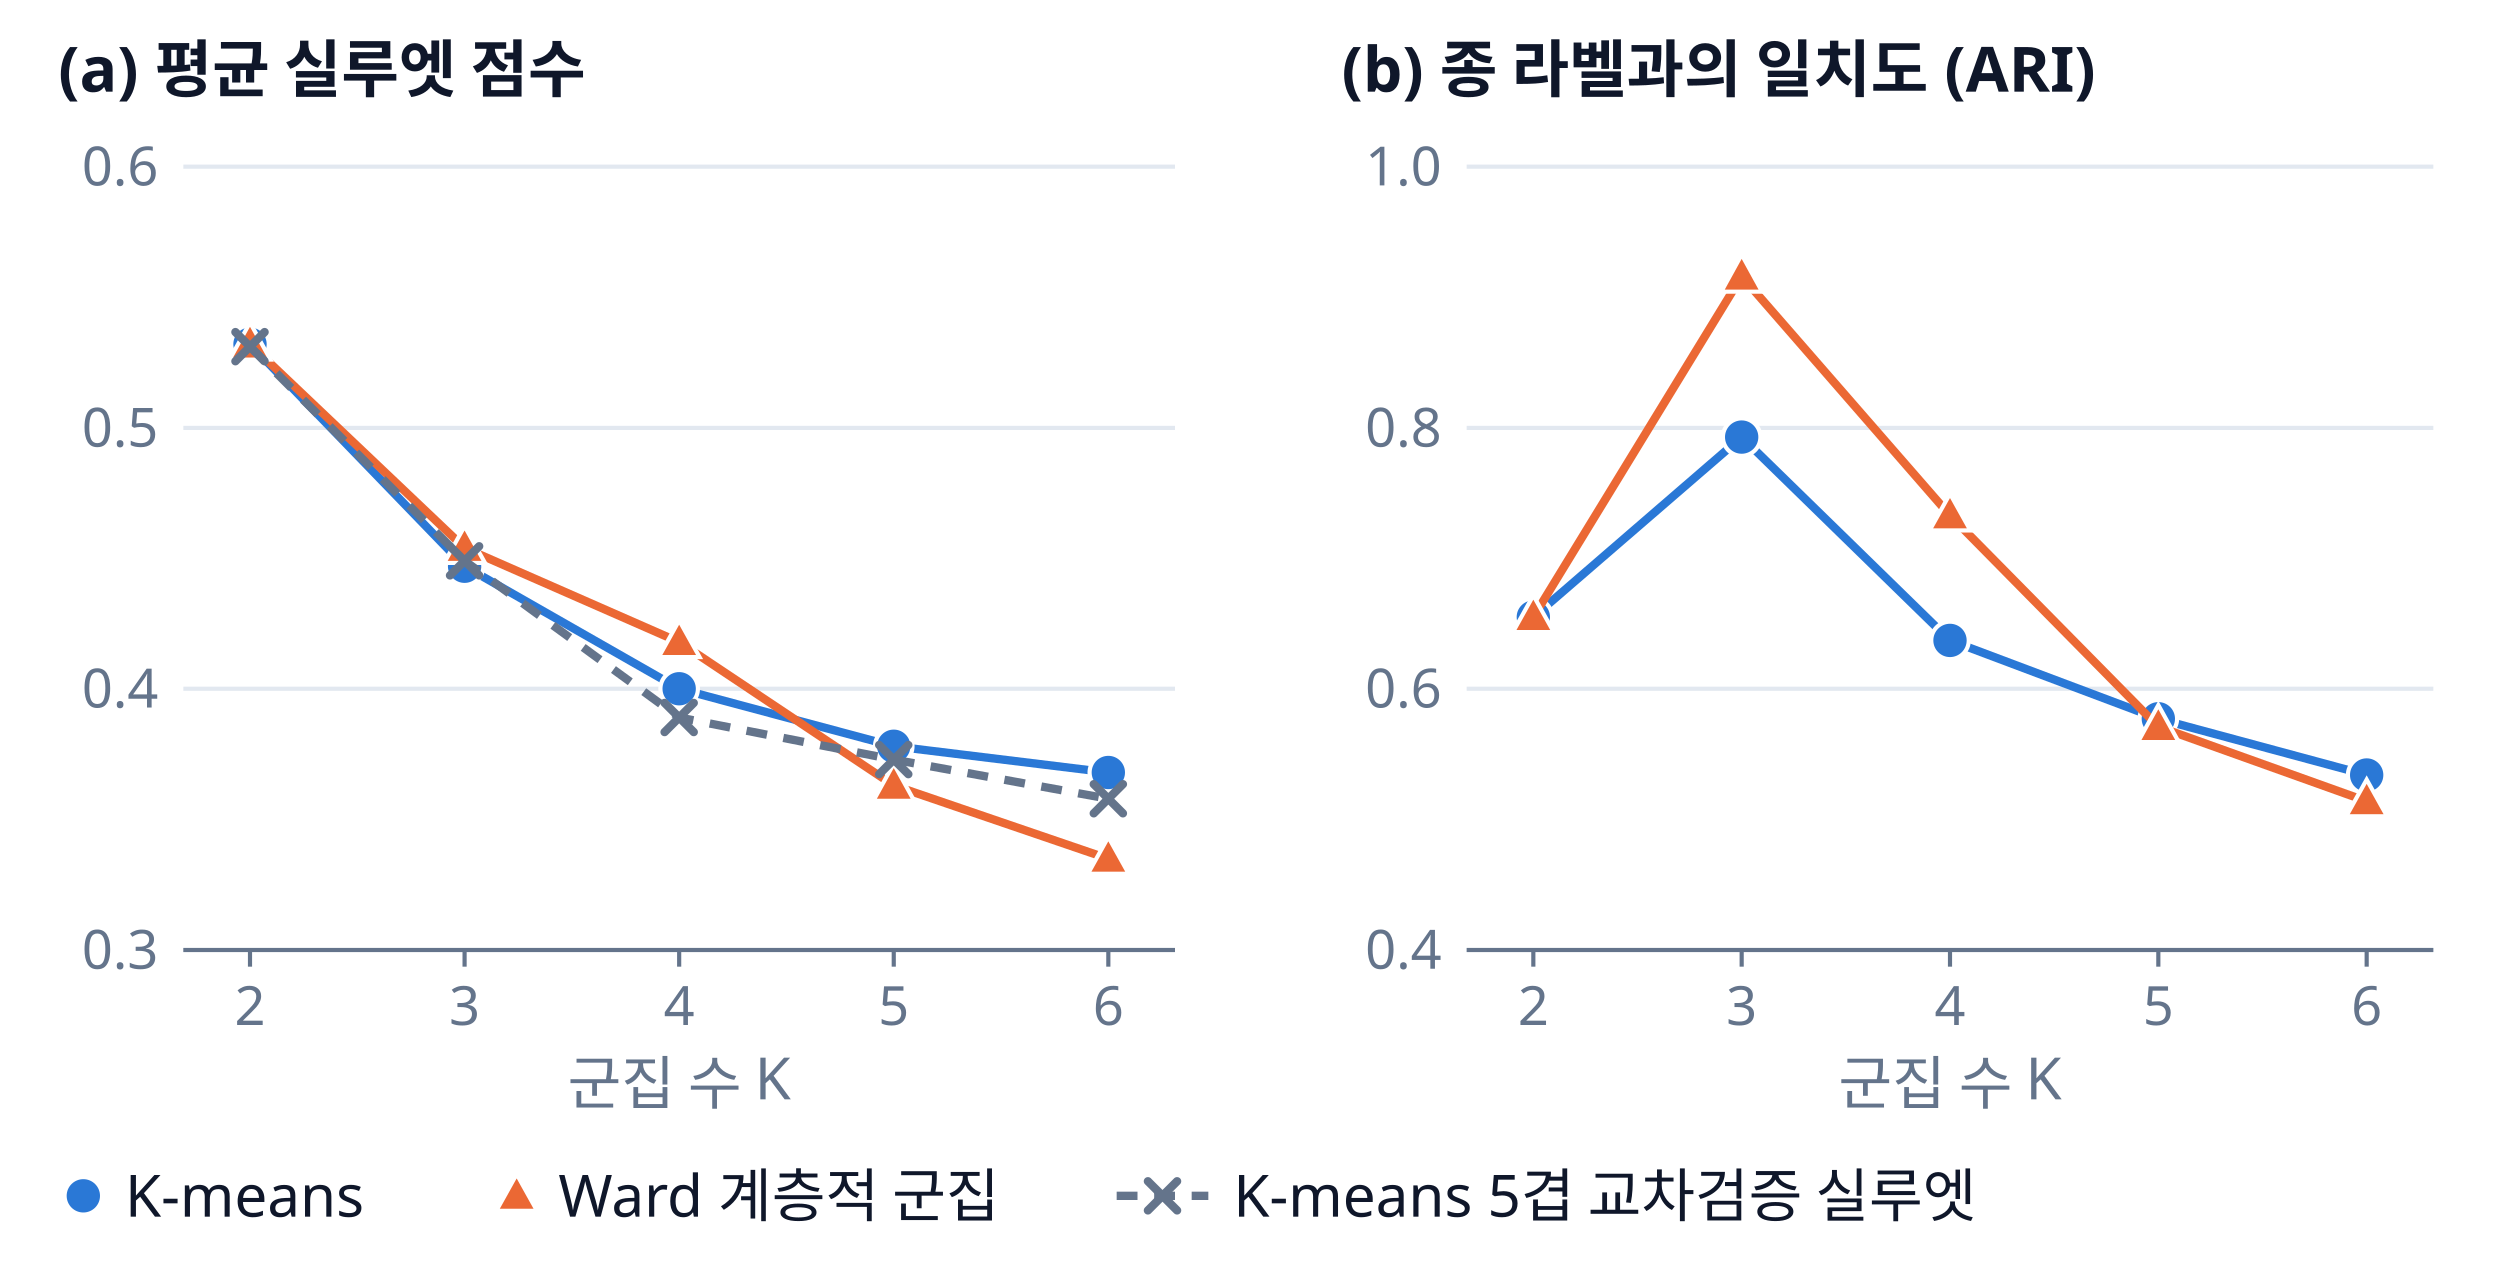
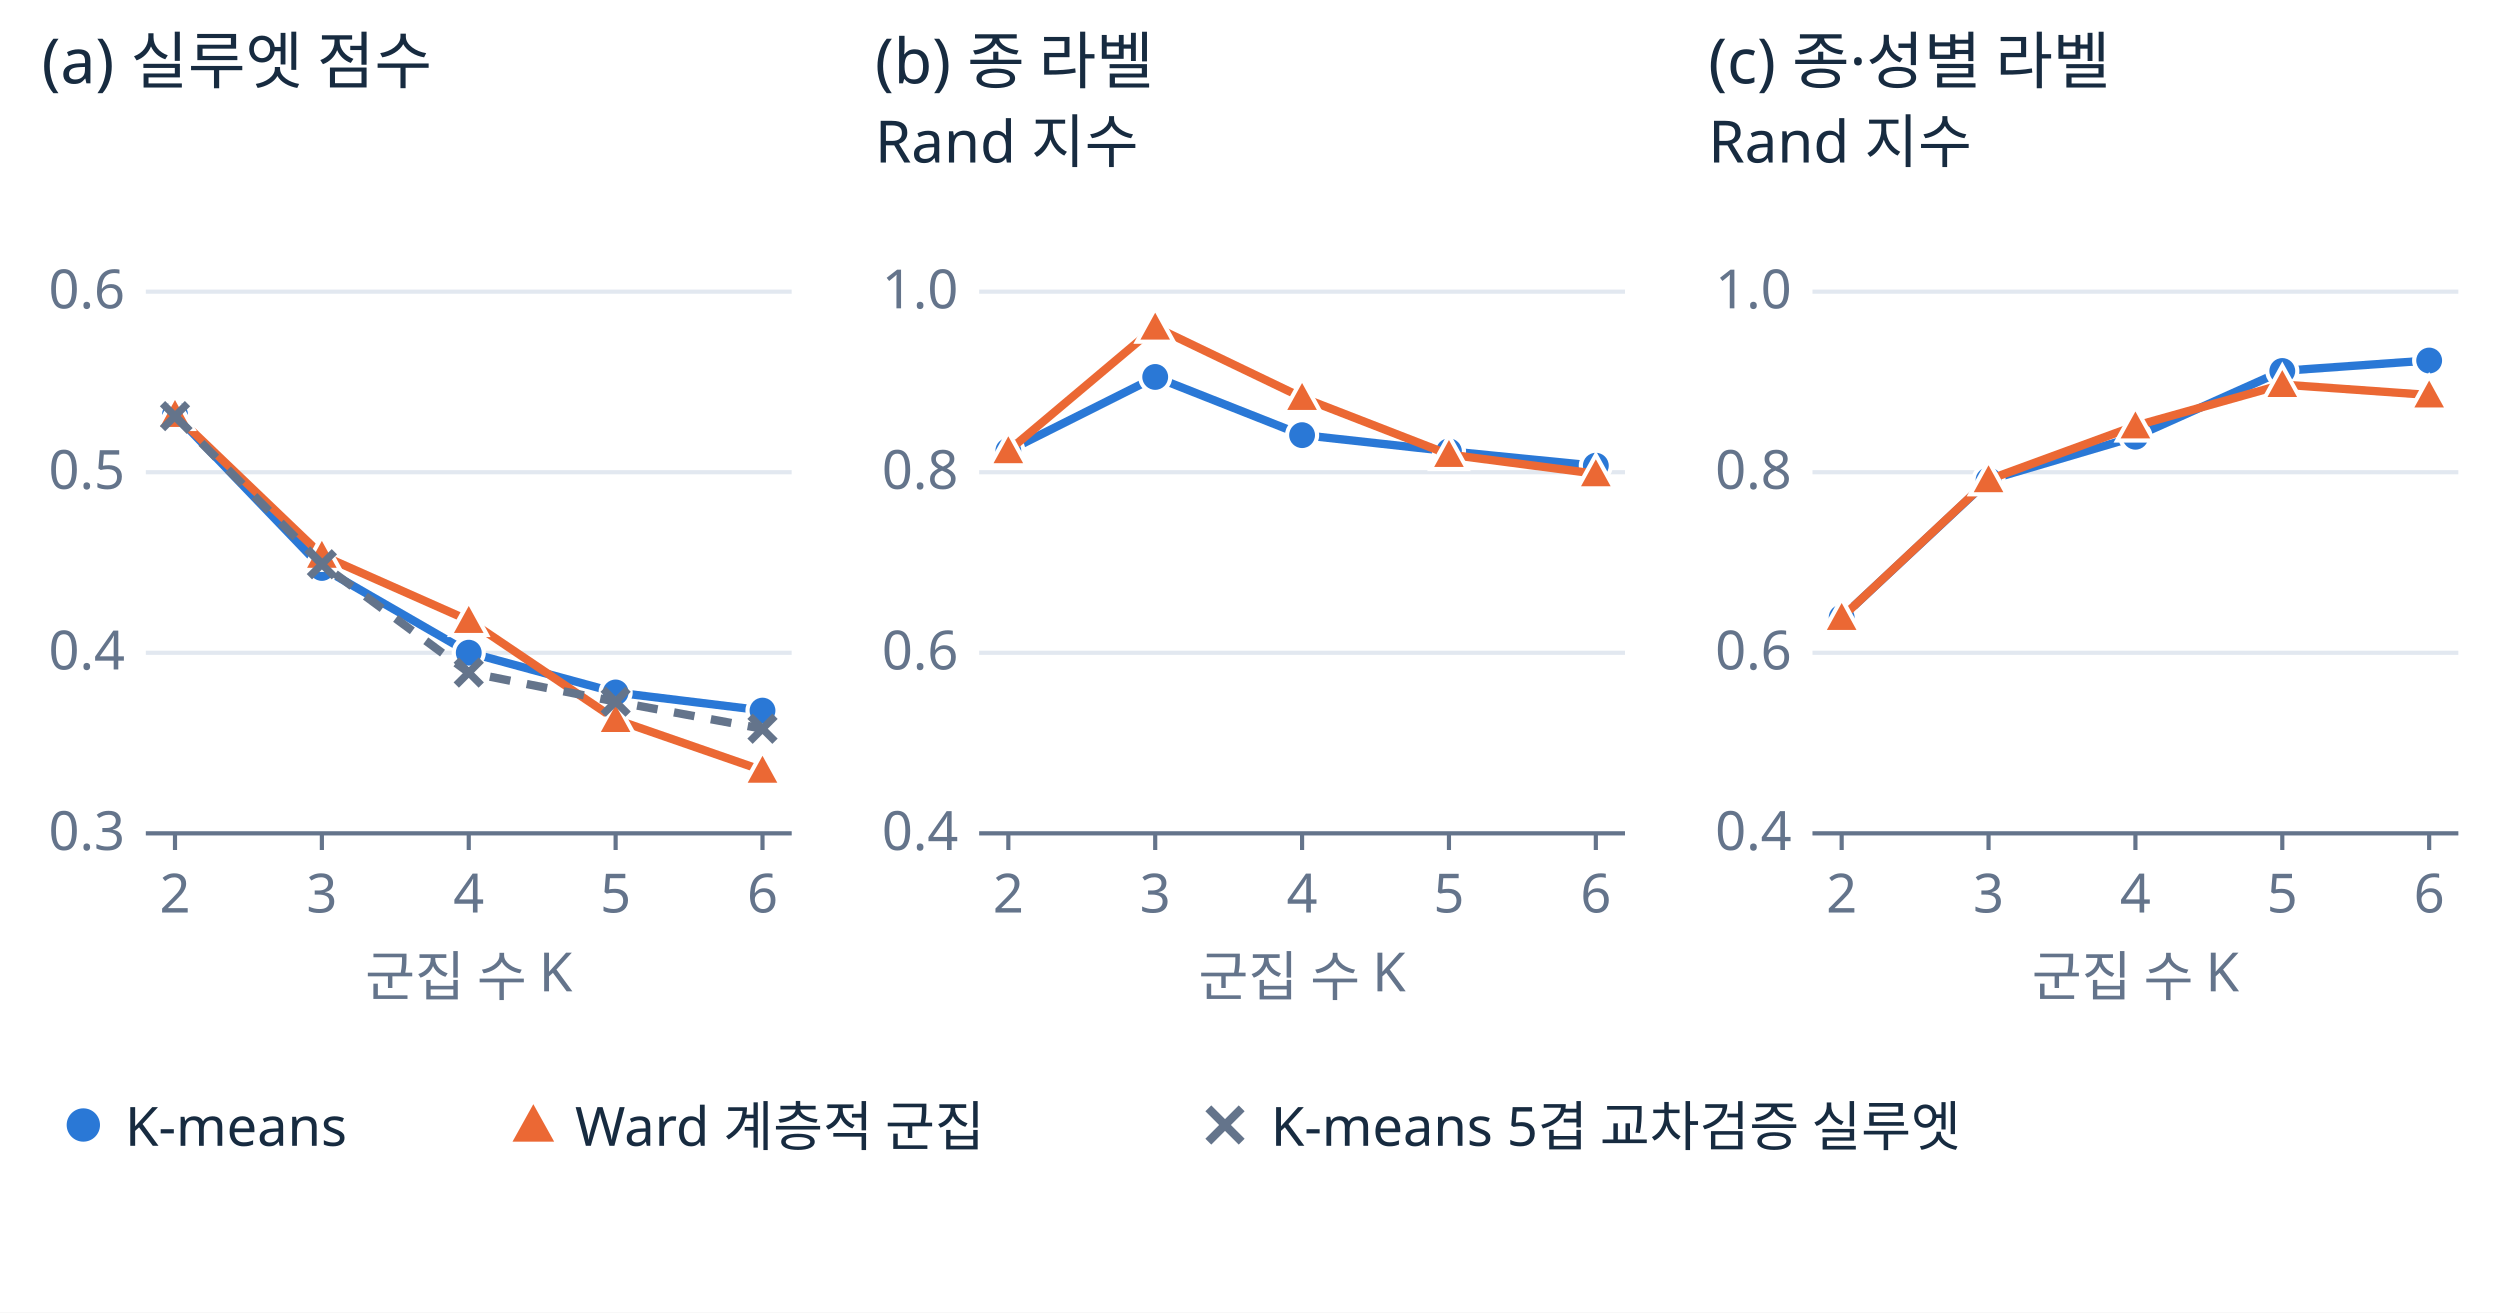
- <svg xmlns="http://www.w3.org/2000/svg" viewBox="0 0 600 306" width="600" height="306" font-family="Pretendard, 'Apple SD Gothic Neo', 'Malgun Gothic', 'Noto Sans KR', sans-serif" role="img" aria-label="군집 수 K에 따른 평균 실루엣 점수와 종 라벨과의 ARI">
-   <rect width="600" height="306" fill="#ffffff" />
-   <line x1="44" x2="282" y1="228.0" y2="228.0" stroke="#e2e8f0" stroke-width="1" />
-   <text x="38" y="232.5" font-size="13" fill="#64748b" text-anchor="end">0.3</text>
-   <line x1="44" x2="282" y1="165.3" y2="165.3" stroke="#e2e8f0" stroke-width="1" />
-   <text x="38" y="169.8" font-size="13" fill="#64748b" text-anchor="end">0.4</text>
-   <line x1="44" x2="282" y1="102.7" y2="102.7" stroke="#e2e8f0" stroke-width="1" />
-   <text x="38" y="107.2" font-size="13" fill="#64748b" text-anchor="end">0.5</text>
-   <line x1="44" x2="282" y1="40.0" y2="40.0" stroke="#e2e8f0" stroke-width="1" />
-   <text x="38" y="44.5" font-size="13" fill="#64748b" text-anchor="end">0.6</text>
-   <line x1="44" x2="282" y1="228" y2="228" stroke="#64748b" stroke-width="1" />
-   <line x1="60.0" x2="60.0" y1="228" y2="232" stroke="#64748b" stroke-width="1" />
-   <text x="60.0" y="246" font-size="13" fill="#64748b" text-anchor="middle">2</text>
-   <line x1="111.5" x2="111.5" y1="228" y2="232" stroke="#64748b" stroke-width="1" />
-   <text x="111.5" y="246" font-size="13" fill="#64748b" text-anchor="middle">3</text>
-   <line x1="163.0" x2="163.0" y1="228" y2="232" stroke="#64748b" stroke-width="1" />
-   <text x="163.0" y="246" font-size="13" fill="#64748b" text-anchor="middle">4</text>
-   <line x1="214.5" x2="214.5" y1="228" y2="232" stroke="#64748b" stroke-width="1" />
-   <text x="214.5" y="246" font-size="13" fill="#64748b" text-anchor="middle">5</text>
-   <line x1="266.0" x2="266.0" y1="228" y2="232" stroke="#64748b" stroke-width="1" />
-   <text x="266.0" y="246" font-size="13" fill="#64748b" text-anchor="middle">6</text>
-   <text x="163.0" y="265" font-size="14" fill="#64748b" text-anchor="middle">군집 수 K</text>
-   <text x="14" y="22" font-size="15" fill="#0f172a" font-weight="600">(a) 평균 실루엣 점수</text>
-   <polyline points="60.0,82.6 111.5,135.9 163.0,165.3 214.5,179.1 266.0,185.4" fill="none" stroke="#2a78d6" stroke-width="2" stroke-linejoin="round" />
-   <circle cx="60.0" cy="82.6" r="4.5" fill="#2a78d6" stroke="#ffffff" stroke-width="1" />
-   <circle cx="111.5" cy="135.9" r="4.5" fill="#2a78d6" stroke="#ffffff" stroke-width="1" />
-   <circle cx="163.0" cy="165.3" r="4.5" fill="#2a78d6" stroke="#ffffff" stroke-width="1" />
-   <circle cx="214.5" cy="179.1" r="4.5" fill="#2a78d6" stroke="#ffffff" stroke-width="1" />
-   <circle cx="266.0" cy="185.4" r="4.5" fill="#2a78d6" stroke="#ffffff" stroke-width="1" />
-   <polyline points="60.0,82.6 111.5,131.5 163.0,154.1 214.5,188.5 266.0,206.1" fill="none" stroke="#eb6834" stroke-width="2" stroke-linejoin="round" />
-   <path d="M60.0 77.4L64.9 86.3L55.1 86.3Z" fill="#eb6834" stroke="#ffffff" stroke-width="1" />
-   <path d="M111.5 126.3L116.4 135.1L106.6 135.1Z" fill="#eb6834" stroke="#ffffff" stroke-width="1" />
-   <path d="M163.0 148.9L167.9 157.7L158.1 157.7Z" fill="#eb6834" stroke="#ffffff" stroke-width="1" />
-   <path d="M214.5 183.3L219.4 192.2L209.6 192.2Z" fill="#eb6834" stroke="#ffffff" stroke-width="1" />
-   <path d="M266.0 200.9L270.9 209.7L261.1 209.7Z" fill="#eb6834" stroke="#ffffff" stroke-width="1" />
-   <polyline points="60.0,83.2 111.5,134.6 163.0,172.2 214.5,182.3 266.0,191.7" fill="none" stroke="#64748b" stroke-width="2" stroke-linejoin="round" stroke-dasharray="5 4" />
-   <path d="M56.5 79.7L63.5 86.7M56.5 86.7L63.5 79.7" stroke="#64748b" stroke-width="2" stroke-linecap="round" />
-   <path d="M108.0 131.1L115.0 138.1M108.0 138.1L115.0 131.1" stroke="#64748b" stroke-width="2" stroke-linecap="round" />
-   <path d="M159.5 168.7L166.5 175.7M159.5 175.7L166.5 168.7" stroke="#64748b" stroke-width="2" stroke-linecap="round" />
-   <path d="M211.0 178.8L218.0 185.8M211.0 185.8L218.0 178.8" stroke="#64748b" stroke-width="2" stroke-linecap="round" />
-   <path d="M262.5 188.2L269.5 195.2M262.5 195.2L269.5 188.2" stroke="#64748b" stroke-width="2" stroke-linecap="round" />
-   <line x1="352" x2="584" y1="228.0" y2="228.0" stroke="#e2e8f0" stroke-width="1" />
-   <text x="346" y="232.5" font-size="13" fill="#64748b" text-anchor="end">0.4</text>
-   <line x1="352" x2="584" y1="165.3" y2="165.3" stroke="#e2e8f0" stroke-width="1" />
-   <text x="346" y="169.8" font-size="13" fill="#64748b" text-anchor="end">0.6</text>
-   <line x1="352" x2="584" y1="102.7" y2="102.7" stroke="#e2e8f0" stroke-width="1" />
-   <text x="346" y="107.2" font-size="13" fill="#64748b" text-anchor="end">0.8</text>
-   <line x1="352" x2="584" y1="40.0" y2="40.0" stroke="#e2e8f0" stroke-width="1" />
-   <text x="346" y="44.5" font-size="13" fill="#64748b" text-anchor="end">1.0</text>
-   <line x1="352" x2="584" y1="228" y2="228" stroke="#64748b" stroke-width="1" />
-   <line x1="368.0" x2="368.0" y1="228" y2="232" stroke="#64748b" stroke-width="1" />
-   <text x="368.0" y="246" font-size="13" fill="#64748b" text-anchor="middle">2</text>
-   <line x1="418.0" x2="418.0" y1="228" y2="232" stroke="#64748b" stroke-width="1" />
-   <text x="418.0" y="246" font-size="13" fill="#64748b" text-anchor="middle">3</text>
-   <line x1="468.0" x2="468.0" y1="228" y2="232" stroke="#64748b" stroke-width="1" />
-   <text x="468.0" y="246" font-size="13" fill="#64748b" text-anchor="middle">4</text>
-   <line x1="518.0" x2="518.0" y1="228" y2="232" stroke="#64748b" stroke-width="1" />
-   <text x="518.0" y="246" font-size="13" fill="#64748b" text-anchor="middle">5</text>
-   <line x1="568.0" x2="568.0" y1="228" y2="232" stroke="#64748b" stroke-width="1" />
-   <text x="568.0" y="246" font-size="13" fill="#64748b" text-anchor="middle">6</text>
-   <text x="468.0" y="265" font-size="14" fill="#64748b" text-anchor="middle">군집 수 K</text>
-   <text x="322" y="22" font-size="15" fill="#0f172a" font-weight="600">(b) 종 라벨과의 일치도 (ARI)</text>
-   <polyline points="368.0,148.1 418.0,104.9 468.0,153.7 518.0,172.5 568.0,186.0" fill="none" stroke="#2a78d6" stroke-width="2" stroke-linejoin="round" />
-   <circle cx="368.0" cy="148.1" r="4.5" fill="#2a78d6" stroke="#ffffff" stroke-width="1" />
-   <circle cx="418.0" cy="104.9" r="4.5" fill="#2a78d6" stroke="#ffffff" stroke-width="1" />
-   <circle cx="468.0" cy="153.7" r="4.5" fill="#2a78d6" stroke="#ffffff" stroke-width="1" />
-   <circle cx="518.0" cy="172.5" r="4.5" fill="#2a78d6" stroke="#ffffff" stroke-width="1" />
-   <circle cx="568.0" cy="186.0" r="4.5" fill="#2a78d6" stroke="#ffffff" stroke-width="1" />
-   <polyline points="368.0,148.1 418.0,66.3 468.0,123.7 518.0,174.4 568.0,192.3" fill="none" stroke="#eb6834" stroke-width="2" stroke-linejoin="round" />
-   <path d="M368.0 142.9L372.9 151.7L363.1 151.7Z" fill="#eb6834" stroke="#ffffff" stroke-width="1" />
-   <path d="M418.0 61.1L422.9 70.0L413.1 70.0Z" fill="#eb6834" stroke="#ffffff" stroke-width="1" />
-   <path d="M468.0 118.5L472.9 127.3L463.1 127.3Z" fill="#eb6834" stroke="#ffffff" stroke-width="1" />
-   <path d="M518.0 169.2L522.9 178.1L513.1 178.1Z" fill="#eb6834" stroke="#ffffff" stroke-width="1" />
-   <path d="M568.0 187.1L572.9 195.9L563.1 195.9Z" fill="#eb6834" stroke="#ffffff" stroke-width="1" />
-   <circle cx="20.0" cy="287.0" r="4.5" fill="#2a78d6" stroke="#ffffff" stroke-width="1" />
-   <text x="30" y="292" font-size="14" fill="#0f172a">K-means</text>
-   <path d="M124.0 281.8L128.9 290.6L119.1 290.6Z" fill="#eb6834" stroke="#ffffff" stroke-width="1" />
-   <text x="134" y="292" font-size="14" fill="#0f172a">Ward 계층적 군집</text>
-   <line x1="268" x2="290" y1="287" y2="287" stroke="#64748b" stroke-width="2" stroke-dasharray="5 4" />
-   <path d="M275.5 283.5L282.5 290.5M275.5 290.5L282.5 283.5" stroke="#64748b" stroke-width="2" stroke-linecap="round" />
-   <text x="296" y="292" font-size="14" fill="#0f172a">K-means 5겹 교차검증 실루엣</text>
+ <svg xmlns="http://www.w3.org/2000/svg" viewBox="0 0 600 315" role="img" aria-label="K에 따른 실루엣 점수, 종 라벨과 종·성별 라벨의 Rand 지수">
+   <rect width="600" height="315" fill="white" />
+   <g font-family="'Malgun Gothic', 'Noto Sans KR', sans-serif">
+     <text x="10" y="20" font-size="15" fill="#172b40" text-anchor="start">(a) 실루엣 점수</text>
+     <text x="10" y="39" font-size="14" fill="#172b40" text-anchor="start" />
+     <line x1="35" y1="200" x2="190" y2="200" stroke="#e2e8f0" />
+     <text x="30" y="204" font-size="13" fill="#64748b" text-anchor="end">0.3</text>
+     <line x1="35" y1="156.667" x2="190" y2="156.667" stroke="#e2e8f0" />
+     <text x="30" y="160.667" font-size="13" fill="#64748b" text-anchor="end">0.4</text>
+     <line x1="35" y1="113.333" x2="190" y2="113.333" stroke="#e2e8f0" />
+     <text x="30" y="117.333" font-size="13" fill="#64748b" text-anchor="end">0.5</text>
+     <line x1="35" y1="70" x2="190" y2="70" stroke="#e2e8f0" />
+     <text x="30" y="74" font-size="13" fill="#64748b" text-anchor="end">0.6</text>
+     <line x1="35" y1="200" x2="190" y2="200" stroke="#64748b" />
+     <line x1="42" y1="200" x2="42" y2="204" stroke="#64748b" />
+     <text x="42" y="219" font-size="13" fill="#64748b" text-anchor="middle">2</text>
+     <line x1="77.25" y1="200" x2="77.25" y2="204" stroke="#64748b" />
+     <text x="77.25" y="219" font-size="13" fill="#64748b" text-anchor="middle">3</text>
+     <line x1="112.5" y1="200" x2="112.5" y2="204" stroke="#64748b" />
+     <text x="112.5" y="219" font-size="13" fill="#64748b" text-anchor="middle">4</text>
+     <line x1="147.75" y1="200" x2="147.75" y2="204" stroke="#64748b" />
+     <text x="147.75" y="219" font-size="13" fill="#64748b" text-anchor="middle">5</text>
+     <line x1="183" y1="200" x2="183" y2="204" stroke="#64748b" />
+     <text x="183" y="219" font-size="13" fill="#64748b" text-anchor="middle">6</text>
+     <text x="112.5" y="239" font-size="13" fill="#64748b" text-anchor="middle">군집 수 K</text>
+     <polyline points="42.0,99.5 77.3,136.3 112.5,156.6 147.8,166.2 183.0,170.5" fill="none" stroke="#2a78d6" stroke-width="2" />
+     <circle cx="42" cy="99.457" r="3.6" fill="#2a78d6" stroke="white" />
+     <circle cx="77.25" cy="136.314" r="3.6" fill="#2a78d6" stroke="white" />
+     <circle cx="112.5" cy="156.644" r="3.6" fill="#2a78d6" stroke="white" />
+     <circle cx="147.75" cy="166.186" r="3.6" fill="#2a78d6" stroke="white" />
+     <circle cx="183" cy="170.543" r="3.6" fill="#2a78d6" stroke="white" />
+     <polyline points="42.0,99.5 77.3,133.3 112.5,148.9 147.8,172.7 183.0,184.9" fill="none" stroke="#eb6834" stroke-width="2" />
+     <path d="M42 94.957l4.4 8h-8.8Z" fill="#eb6834" stroke="white" />
+     <path d="M77.25 128.771l4.4 8h-8.8Z" fill="#eb6834" stroke="white" />
+     <path d="M112.5 144.399l4.4 8h-8.8Z" fill="#eb6834" stroke="white" />
+     <path d="M147.75 168.186l4.4 8h-8.8Z" fill="#eb6834" stroke="white" />
+     <path d="M183 180.356l4.4 8h-8.8Z" fill="#eb6834" stroke="white" />
+     <polyline points="42.0,99.9 77.3,135.4 112.5,161.4 147.8,168.4 183.0,174.9" fill="none" stroke="#64748b" stroke-width="2" stroke-dasharray="5 4" />
+     <path d="M39 96.872l6 6m-6 0l6 -6" stroke="#64748b" stroke-width="1.8" />
+     <path d="M74.25 132.415l6 6m-6 0l6 -6" stroke="#64748b" stroke-width="1.8" />
+     <path d="M109.5 158.415l6 6m-6 0l6 -6" stroke="#64748b" stroke-width="1.8" />
+     <path d="M144.75 165.399l6 6m-6 0l6 -6" stroke="#64748b" stroke-width="1.8" />
+     <path d="M180 171.899l6 6m-6 0l6 -6" stroke="#64748b" stroke-width="1.8" />
+     <text x="210" y="20" font-size="15" fill="#172b40" text-anchor="start">(b) 종 라벨</text>
+     <text x="210" y="39" font-size="14" fill="#172b40" text-anchor="start">Rand 지수</text>
+     <line x1="235" y1="200" x2="390" y2="200" stroke="#e2e8f0" />
+     <text x="230" y="204" font-size="13" fill="#64748b" text-anchor="end">0.4</text>
+     <line x1="235" y1="156.667" x2="390" y2="156.667" stroke="#e2e8f0" />
+     <text x="230" y="160.667" font-size="13" fill="#64748b" text-anchor="end">0.6</text>
+     <line x1="235" y1="113.333" x2="390" y2="113.333" stroke="#e2e8f0" />
+     <text x="230" y="117.333" font-size="13" fill="#64748b" text-anchor="end">0.8</text>
+     <line x1="235" y1="70" x2="390" y2="70" stroke="#e2e8f0" />
+     <text x="230" y="74" font-size="13" fill="#64748b" text-anchor="end">1.0</text>
+     <line x1="235" y1="200" x2="390" y2="200" stroke="#64748b" />
+     <line x1="242" y1="200" x2="242" y2="204" stroke="#64748b" />
+     <text x="242" y="219" font-size="13" fill="#64748b" text-anchor="middle">2</text>
+     <line x1="277.25" y1="200" x2="277.25" y2="204" stroke="#64748b" />
+     <text x="277.25" y="219" font-size="13" fill="#64748b" text-anchor="middle">3</text>
+     <line x1="312.5" y1="200" x2="312.5" y2="204" stroke="#64748b" />
+     <text x="312.5" y="219" font-size="13" fill="#64748b" text-anchor="middle">4</text>
+     <line x1="347.75" y1="200" x2="347.75" y2="204" stroke="#64748b" />
+     <text x="347.75" y="219" font-size="13" fill="#64748b" text-anchor="middle">5</text>
+     <line x1="383" y1="200" x2="383" y2="204" stroke="#64748b" />
+     <text x="383" y="219" font-size="13" fill="#64748b" text-anchor="middle">6</text>
+     <text x="312.5" y="239" font-size="13" fill="#64748b" text-anchor="middle">군집 수 K</text>
+     <polyline points="242.0,108.2 277.3,90.5 312.5,104.4 347.8,108.3 383.0,111.8" fill="none" stroke="#2a78d6" stroke-width="2" />
+     <circle cx="242" cy="108.17" r="3.6" fill="#2a78d6" stroke="white" />
+     <circle cx="277.25" cy="90.468" r="3.6" fill="#2a78d6" stroke="white" />
+     <circle cx="312.5" cy="104.436" r="3.6" fill="#2a78d6" stroke="white" />
+     <circle cx="347.75" cy="108.309" r="3.6" fill="#2a78d6" stroke="white" />
+     <circle cx="383" cy="111.766" r="3.6" fill="#2a78d6" stroke="white" />
+     <polyline points="242.0,108.2 277.3,78.5 312.5,95.4 347.8,109.1 383.0,113.7" fill="none" stroke="#eb6834" stroke-width="2" />
+     <path d="M242 103.67l4.4 8h-8.8Z" fill="#eb6834" stroke="white" />
+     <path d="M277.25 74.005l4.4 8h-8.8Z" fill="#eb6834" stroke="white" />
+     <path d="M312.5 90.878l4.4 8h-8.8Z" fill="#eb6834" stroke="white" />
+     <path d="M347.75 104.569l4.4 8h-8.8Z" fill="#eb6834" stroke="white" />
+     <path d="M383 109.202l4.4 8h-8.8Z" fill="#eb6834" stroke="white" />
+     <text x="410" y="20" font-size="15" fill="#172b40" text-anchor="start">(c) 종·성별 라벨</text>
+     <text x="410" y="39" font-size="14" fill="#172b40" text-anchor="start">Rand 지수</text>
+     <line x1="435" y1="200" x2="590" y2="200" stroke="#e2e8f0" />
+     <text x="430" y="204" font-size="13" fill="#64748b" text-anchor="end">0.4</text>
+     <line x1="435" y1="156.667" x2="590" y2="156.667" stroke="#e2e8f0" />
+     <text x="430" y="160.667" font-size="13" fill="#64748b" text-anchor="end">0.6</text>
+     <line x1="435" y1="113.333" x2="590" y2="113.333" stroke="#e2e8f0" />
+     <text x="430" y="117.333" font-size="13" fill="#64748b" text-anchor="end">0.8</text>
+     <line x1="435" y1="70" x2="590" y2="70" stroke="#e2e8f0" />
+     <text x="430" y="74" font-size="13" fill="#64748b" text-anchor="end">1.0</text>
+     <line x1="435" y1="200" x2="590" y2="200" stroke="#64748b" />
+     <line x1="442" y1="200" x2="442" y2="204" stroke="#64748b" />
+     <text x="442" y="219" font-size="13" fill="#64748b" text-anchor="middle">2</text>
+     <line x1="477.25" y1="200" x2="477.25" y2="204" stroke="#64748b" />
+     <text x="477.25" y="219" font-size="13" fill="#64748b" text-anchor="middle">3</text>
+     <line x1="512.5" y1="200" x2="512.5" y2="204" stroke="#64748b" />
+     <text x="512.5" y="219" font-size="13" fill="#64748b" text-anchor="middle">4</text>
+     <line x1="547.75" y1="200" x2="547.75" y2="204" stroke="#64748b" />
+     <text x="547.75" y="219" font-size="13" fill="#64748b" text-anchor="middle">5</text>
+     <line x1="583" y1="200" x2="583" y2="204" stroke="#64748b" />
+     <text x="583" y="219" font-size="13" fill="#64748b" text-anchor="middle">6</text>
+     <text x="512.5" y="239" font-size="13" fill="#64748b" text-anchor="middle">군집 수 K</text>
+     <polyline points="442.0,148.2 477.3,115.2 512.5,104.8 547.8,89.0 583.0,86.5" fill="none" stroke="#2a78d6" stroke-width="2" />
+     <circle cx="442" cy="148.186" r="3.6" fill="#2a78d6" stroke="white" />
+     <circle cx="477.25" cy="115.221" r="3.6" fill="#2a78d6" stroke="white" />
+     <circle cx="512.5" cy="104.821" r="3.6" fill="#2a78d6" stroke="white" />
+     <circle cx="547.75" cy="89.036" r="3.6" fill="#2a78d6" stroke="white" />
+     <circle cx="583" cy="86.529" r="3.6" fill="#2a78d6" stroke="white" />
+     <polyline points="442.0,148.2 477.3,115.1 512.5,102.2 547.8,92.3 583.0,94.8" fill="none" stroke="#eb6834" stroke-width="2" />
+     <path d="M442 143.686l4.4 8h-8.8Z" fill="#eb6834" stroke="white" />
+     <path d="M477.25 110.629l4.4 8h-8.8Z" fill="#eb6834" stroke="white" />
+     <path d="M512.5 97.721l4.4 8h-8.8Z" fill="#eb6834" stroke="white" />
+     <path d="M547.75 87.786l4.4 8h-8.8Z" fill="#eb6834" stroke="white" />
+     <path d="M583 90.293l4.4 8h-8.8Z" fill="#eb6834" stroke="white" />
+     <circle cx="20" cy="270" r="4" fill="#2a78d6" />
+     <text x="30" y="275" font-size="13" fill="#172b40" text-anchor="start">K-means</text>
+     <path d="M128 265l5 9h-10Z" fill="#eb6834" />
+     <text x="138" y="275" font-size="13" fill="#172b40" text-anchor="start">Ward 계층적 군집</text>
+     <path d="M290 266l8 8m-8 0l8 -8" stroke="#64748b" stroke-width="2" />
+     <text x="305" y="275" font-size="13" fill="#172b40" text-anchor="start">K-means 5겹 교차검증 실루엣</text>
+   </g>
</svg>
